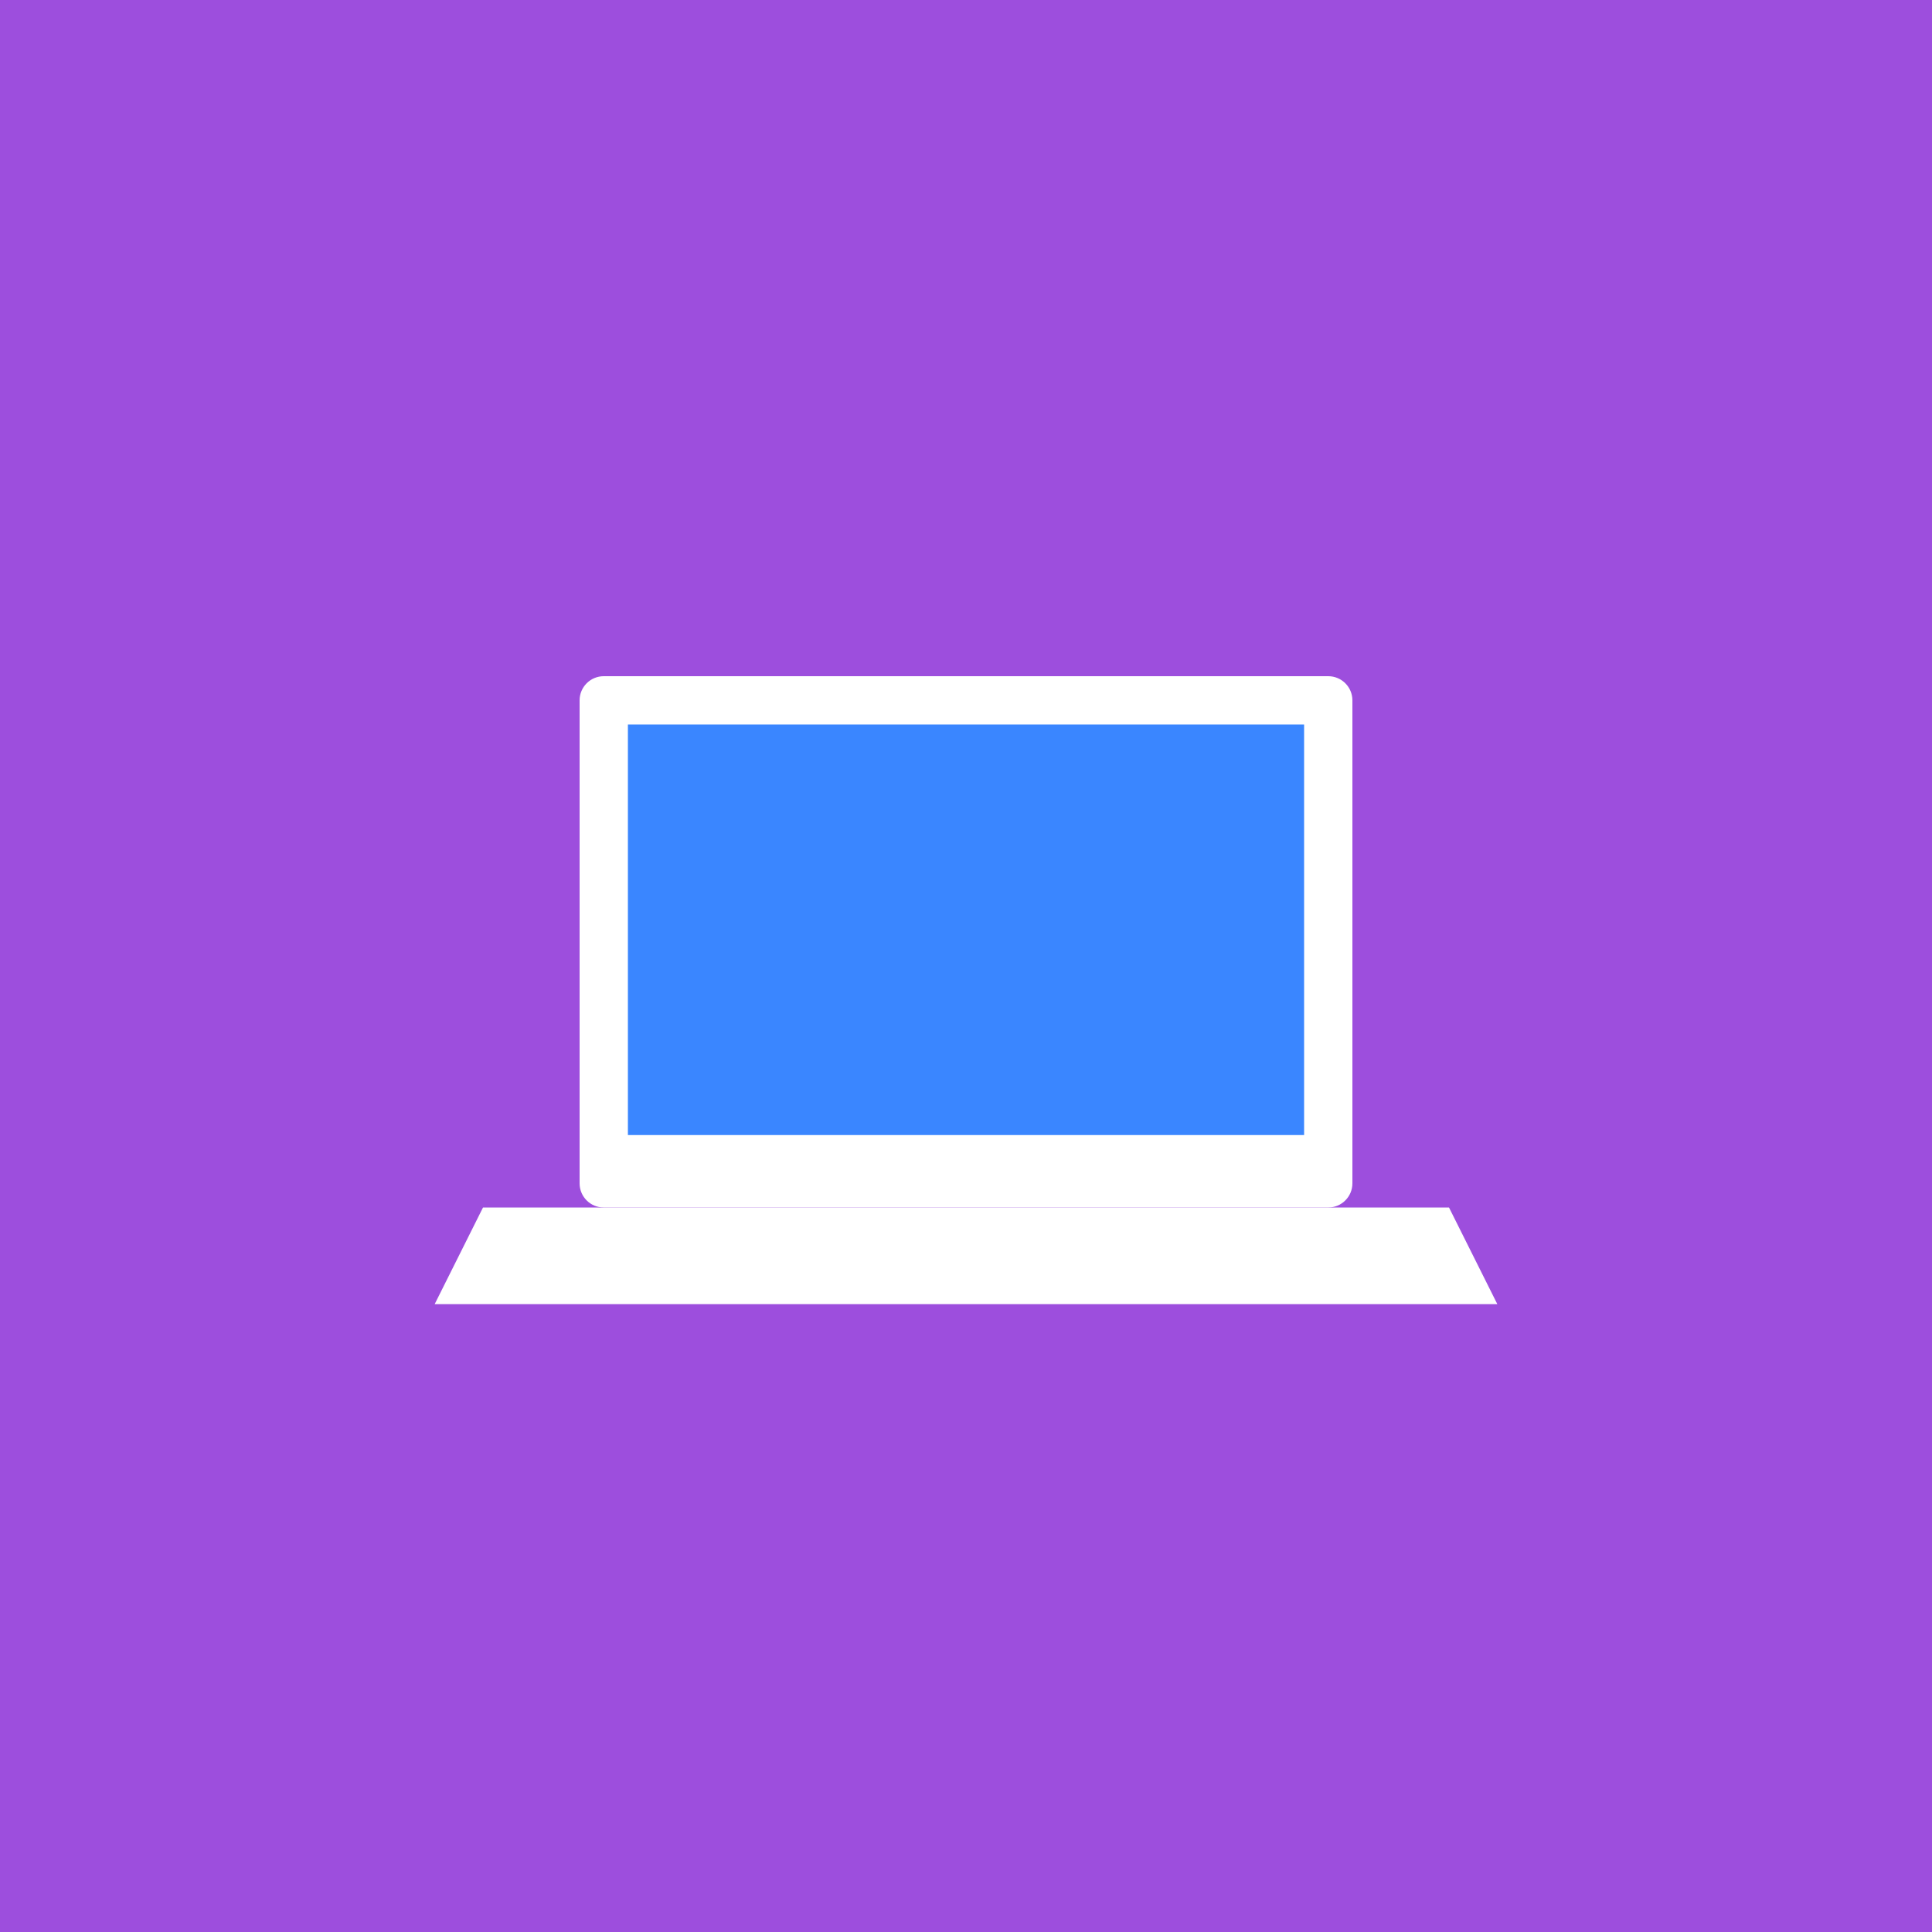
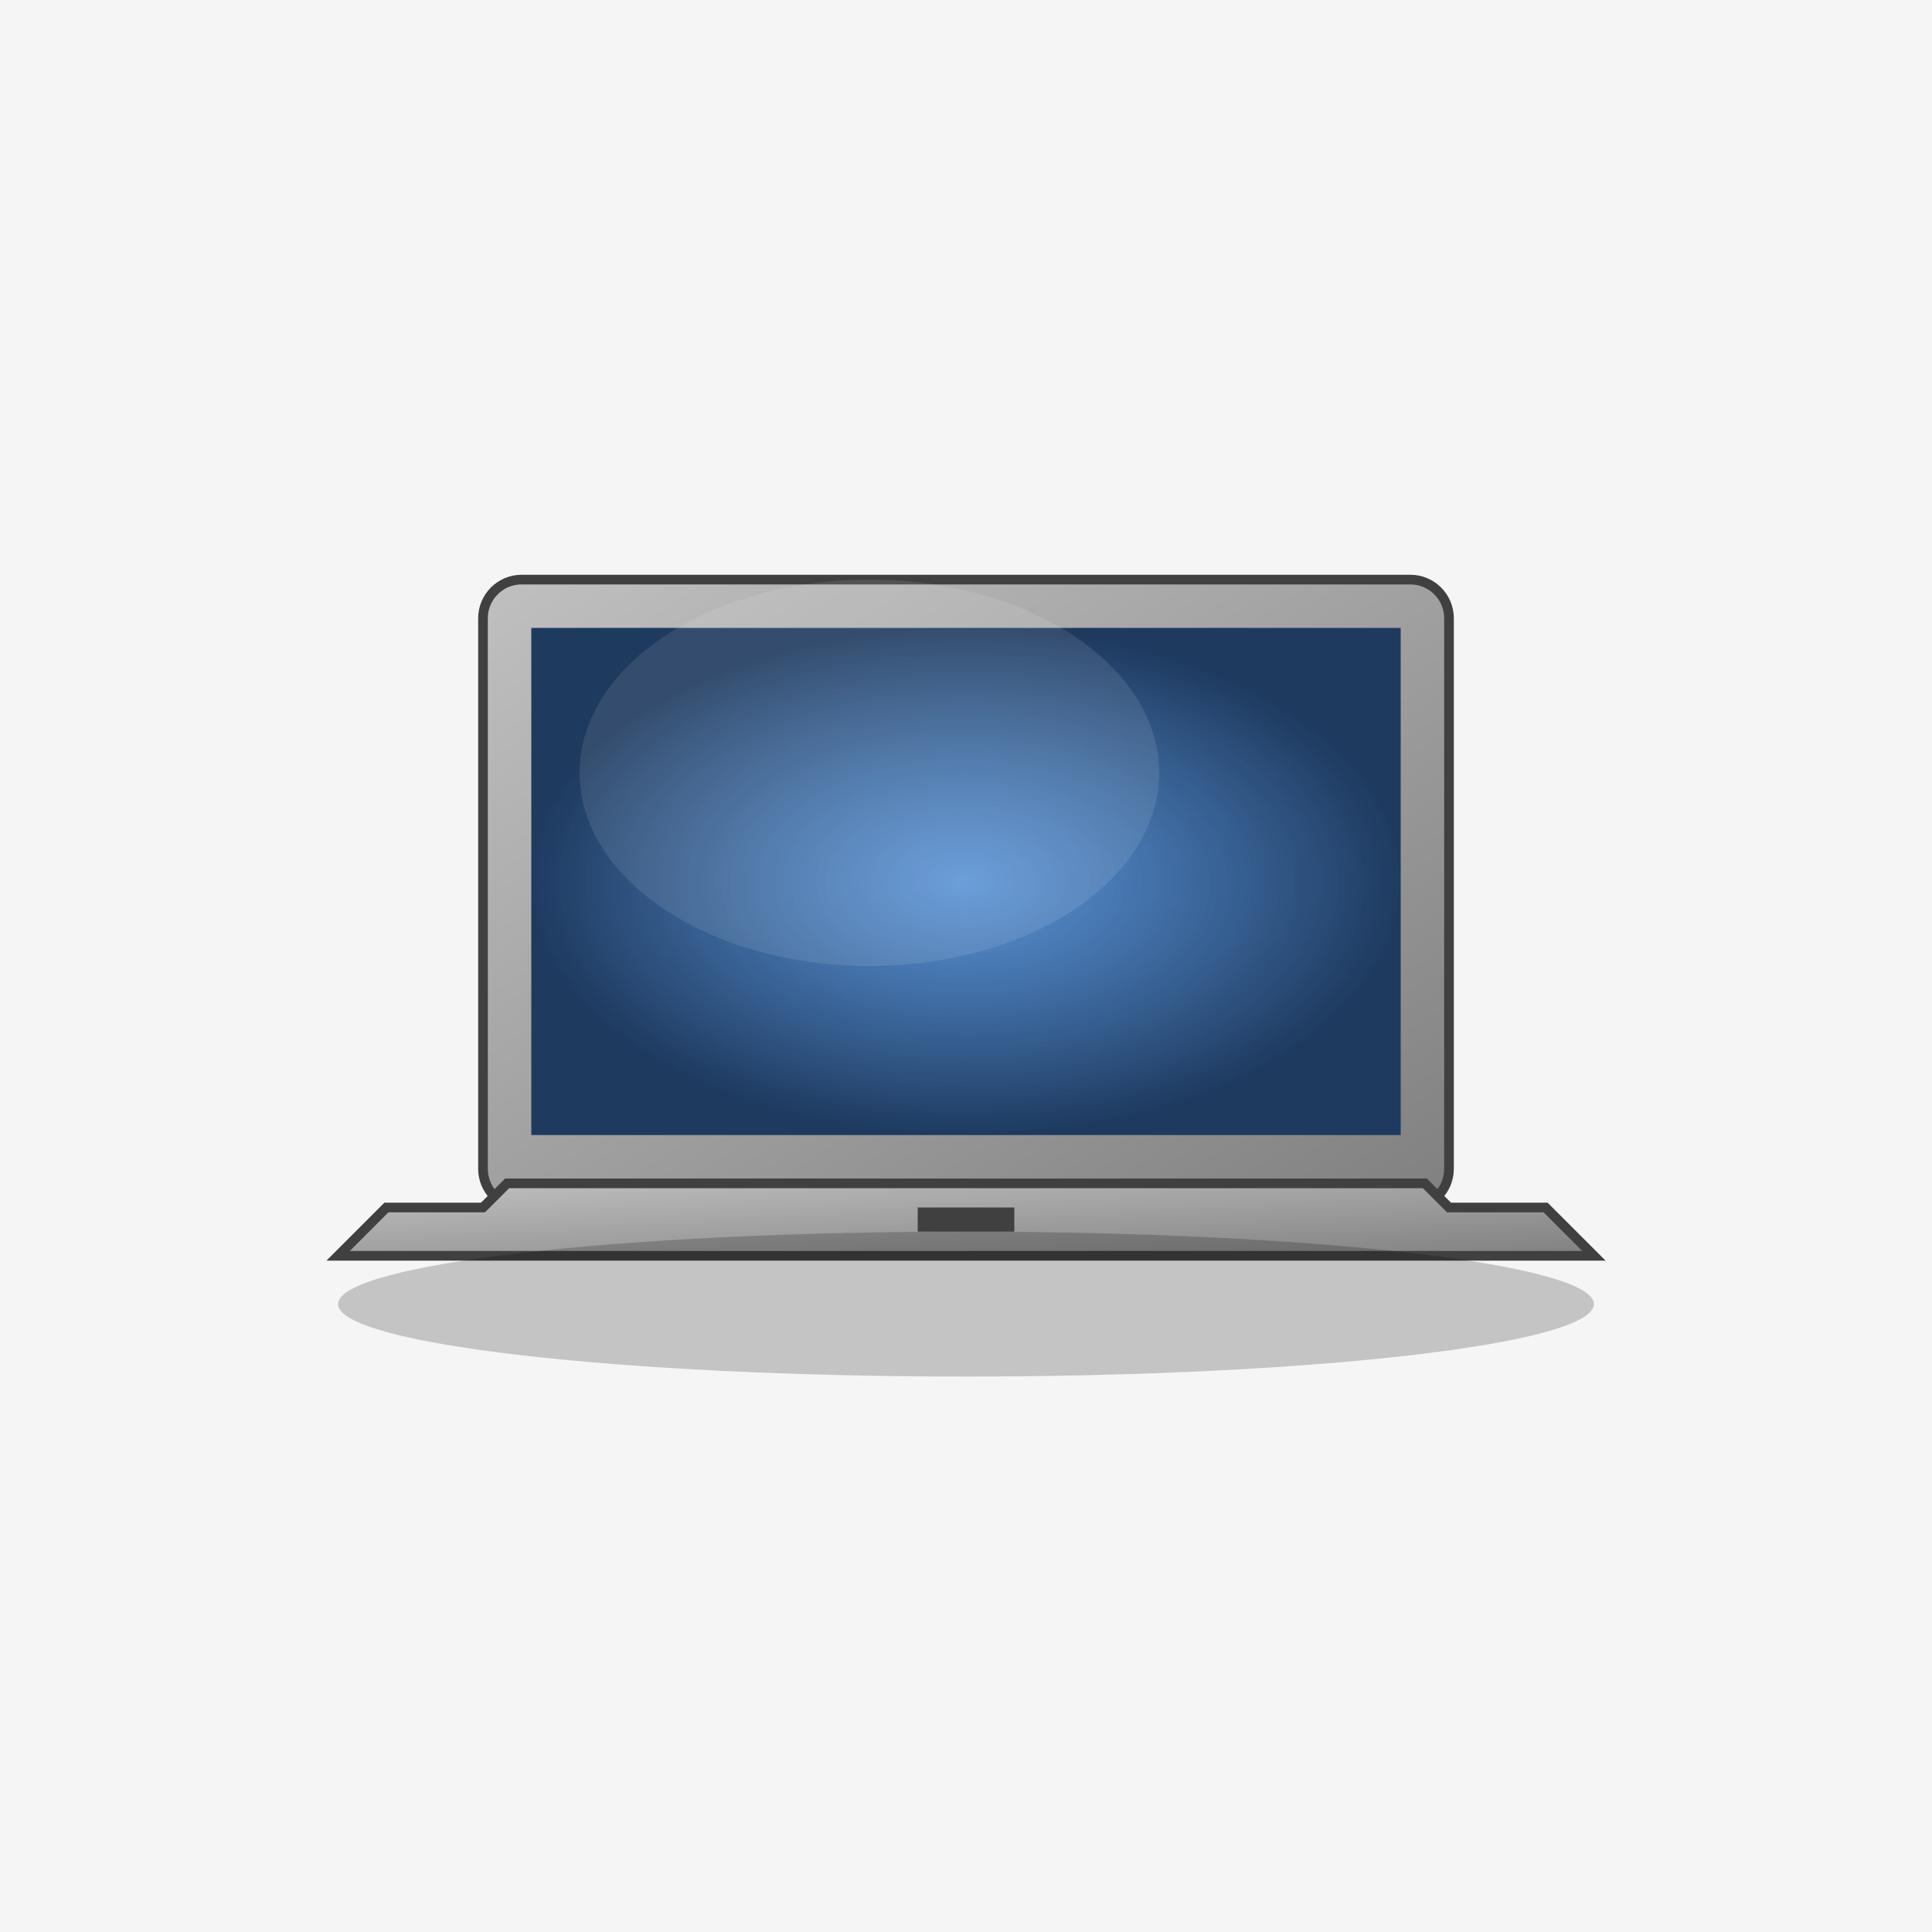
<svg xmlns="http://www.w3.org/2000/svg" width="400" height="400">
-   <rect width="400" height="400" fill="#9D4EDD" />
-   <rect x="120" y="140" width="160" height="110" rx="5" fill="#FFF" />
-   <rect x="130" y="150" width="140" height="85" fill="#3A86FF" />
-   <path d="M 100 250 L 300 250 L 310 270 L 90 270 Z" fill="#FFF" />
+   <defs>
+     <linearGradient id="laptop-grad" x1="0%" y1="0%" x2="100%" y2="100%">
+       <stop offset="0%" style="stop-color:#C0C0C0;stop-opacity:1" />
+       <stop offset="100%" style="stop-color:#808080;stop-opacity:1" />
+     </linearGradient>
+     <radialGradient id="screen-glow">
+       <stop offset="0%" style="stop-color:#4A90E2;stop-opacity:0.8" />
+       <stop offset="100%" style="stop-color:#1E3A5F;stop-opacity:1" />
+     </radialGradient>
+   </defs>
+   <rect width="400" height="400" fill="#F5F5F5" />
+   <rect x="100" y="120" width="200" height="130" rx="8" fill="url(#laptop-grad)" stroke="#404040" stroke-width="2" />
+   <rect x="110" y="130" width="180" height="105" fill="url(#screen-glow)" />
+   <ellipse cx="180" cy="160" rx="60" ry="40" fill="#FFFFFF" opacity="0.1" />
+   <path d="M 80 250 L 100 250 L 105 245 L 295 245 L 300 250 L 320 250 L 330 260 L 70 260 Z" fill="url(#laptop-grad)" stroke="#404040" stroke-width="2" />
+   <rect x="190" y="250" width="20" height="5" fill="#404040" />
+   <ellipse cx="200" cy="270" rx="130" ry="15" fill="#000" opacity="0.2" />
</svg>
